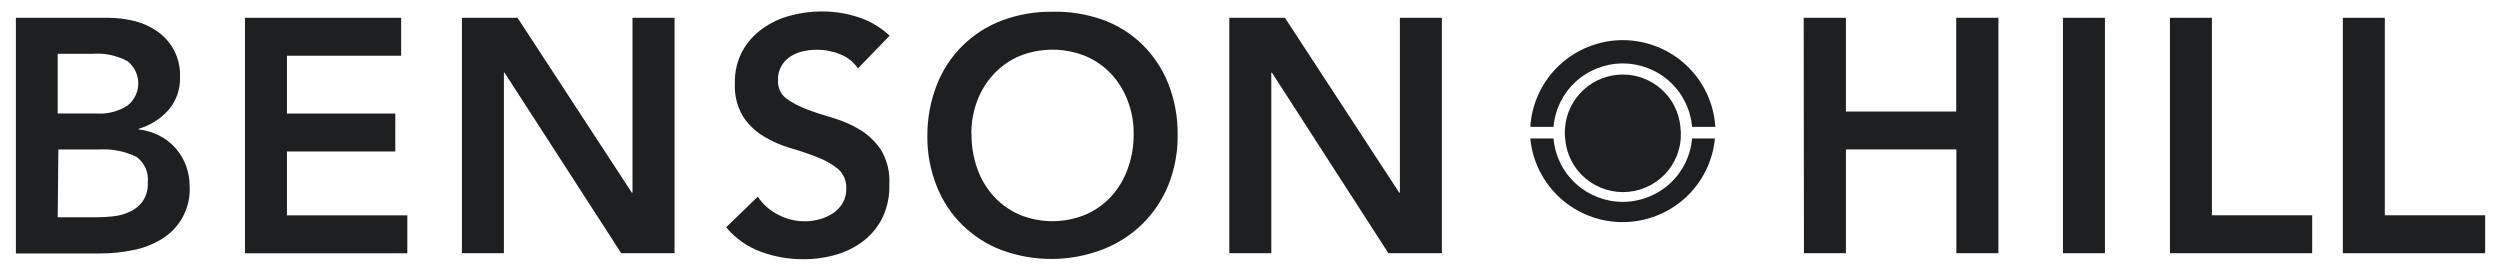
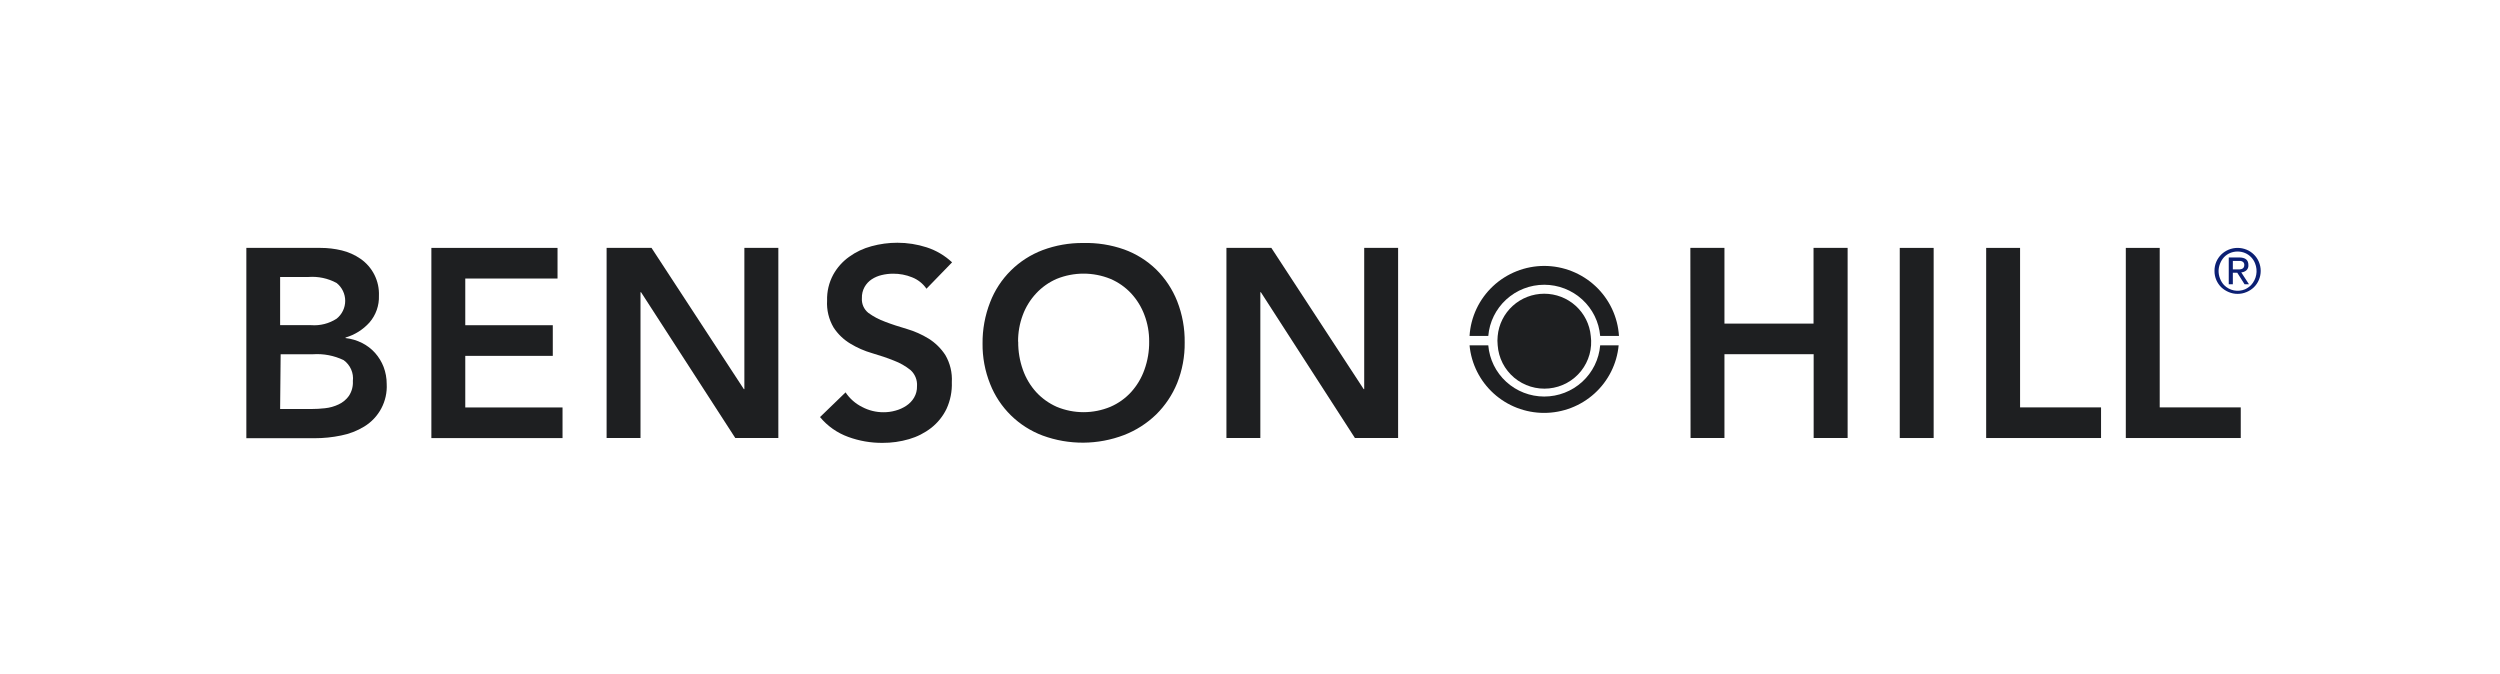
- <svg xmlns="http://www.w3.org/2000/svg" width="147" height="16" viewBox="0 0 147 16" fill="none">
-   <path d="M95.42 2.359C94.031 2.362 92.696 2.89 91.686 3.838C90.676 4.785 90.067 6.08 89.983 7.458H91.347C91.432 6.442 91.898 5.495 92.653 4.804C93.407 4.114 94.395 3.731 95.42 3.731C96.445 3.731 97.433 4.114 98.187 4.804C98.942 5.495 99.407 6.442 99.493 7.458H100.861C100.776 6.079 100.166 4.785 99.155 3.837C98.144 2.89 96.808 2.362 95.42 2.359Z" fill="#1E1F21" />
-   <path d="M99.493 8.141C99.407 9.157 98.942 10.104 98.187 10.795C97.433 11.485 96.445 11.869 95.42 11.869C94.395 11.869 93.407 11.485 92.653 10.795C91.898 10.104 91.432 9.157 91.347 8.141H89.983C90.109 9.486 90.736 10.736 91.739 11.646C92.743 12.555 94.052 13.06 95.41 13.06C96.768 13.06 98.078 12.555 99.081 11.646C100.085 10.736 100.712 9.486 100.838 8.141H99.493Z" fill="#1E1F21" />
-   <path d="M98.808 7.46C98.731 6.619 98.341 5.837 97.714 5.268C97.087 4.698 96.269 4.383 95.42 4.383C94.571 4.383 93.753 4.698 93.126 5.268C92.499 5.837 92.108 6.619 92.031 7.46C92.006 7.686 92.006 7.914 92.031 8.14C92.063 8.593 92.186 9.035 92.392 9.44C92.599 9.845 92.885 10.204 93.234 10.497C93.583 10.79 93.988 11.009 94.424 11.144C94.86 11.278 95.319 11.323 95.773 11.278C96.227 11.232 96.667 11.096 97.067 10.878C97.468 10.66 97.82 10.364 98.103 10.008C98.386 9.652 98.594 9.243 98.716 8.805C98.837 8.367 98.868 7.91 98.808 7.46Z" fill="#1E1F21" />
-   <path d="M3.393 12.776H5.654C5.991 12.776 6.328 12.757 6.664 12.719C7.006 12.684 7.34 12.59 7.65 12.442C7.948 12.305 8.205 12.093 8.396 11.827C8.609 11.507 8.712 11.126 8.689 10.743C8.724 10.451 8.679 10.156 8.561 9.888C8.442 9.619 8.253 9.388 8.014 9.217C7.322 8.885 6.556 8.738 5.791 8.789H3.431L3.393 12.776ZM3.393 6.672H5.654C6.306 6.722 6.956 6.557 7.504 6.202C7.7 6.046 7.858 5.848 7.966 5.623C8.075 5.398 8.131 5.151 8.131 4.902C8.131 4.652 8.075 4.405 7.966 4.18C7.858 3.955 7.7 3.757 7.504 3.601C6.878 3.262 6.166 3.111 5.456 3.164H3.393V6.672ZM0.934 1.047H6.333C6.855 1.046 7.375 1.108 7.881 1.23C8.37 1.348 8.832 1.555 9.245 1.84C9.677 2.14 10.027 2.543 10.261 3.013C10.495 3.482 10.607 4.002 10.586 4.526C10.611 5.238 10.367 5.933 9.901 6.475C9.433 6.995 8.829 7.376 8.155 7.573V7.611C8.577 7.658 8.986 7.78 9.363 7.972C9.721 8.152 10.042 8.397 10.307 8.695C10.572 8.994 10.782 9.338 10.926 9.71C11.076 10.107 11.153 10.529 11.152 10.954C11.185 11.569 11.05 12.182 10.762 12.727C10.473 13.273 10.043 13.731 9.514 14.053C8.997 14.369 8.426 14.59 7.83 14.706C7.195 14.837 6.548 14.903 5.899 14.903H0.934V1.047Z" fill="#1E1F21" />
-   <path d="M14.404 1.047H23.588V3.277H16.872V6.677H23.244V8.907H16.872V12.663H23.951V14.893H14.404V1.047Z" fill="#1E1F21" />
-   <path d="M27.161 1.047H30.431L37.152 11.33H37.19V1.047H39.663V14.889H36.529L29.667 4.273H29.629V14.889H27.161V1.047Z" fill="#1E1F21" />
-   <path d="M50.447 4.02C50.19 3.644 49.825 3.355 49.399 3.189C48.961 3.01 48.49 2.921 48.017 2.926C47.737 2.925 47.458 2.958 47.186 3.024C46.927 3.084 46.681 3.189 46.459 3.334C46.244 3.477 46.066 3.669 45.94 3.893C45.803 4.141 45.736 4.422 45.746 4.705C45.732 4.909 45.767 5.113 45.849 5.301C45.931 5.488 46.058 5.652 46.218 5.78C46.592 6.05 47.002 6.267 47.436 6.424C47.908 6.607 48.446 6.78 49.022 6.949C49.58 7.113 50.113 7.35 50.608 7.654C51.094 7.959 51.508 8.366 51.821 8.846C52.169 9.445 52.333 10.132 52.292 10.823C52.318 11.492 52.186 12.158 51.905 12.767C51.646 13.305 51.266 13.777 50.796 14.147C50.316 14.521 49.768 14.8 49.182 14.969C48.553 15.153 47.899 15.245 47.242 15.241C46.394 15.247 45.552 15.101 44.755 14.809C43.952 14.519 43.241 14.02 42.698 13.363L44.557 11.565C44.86 12.02 45.278 12.388 45.77 12.631C46.249 12.884 46.785 13.015 47.328 13.011C47.62 13.012 47.91 12.973 48.191 12.894C48.47 12.819 48.734 12.7 48.975 12.542C49.208 12.389 49.404 12.185 49.546 11.945C49.693 11.694 49.767 11.406 49.758 11.114C49.774 10.896 49.74 10.677 49.658 10.473C49.576 10.27 49.449 10.088 49.286 9.94C48.921 9.648 48.512 9.415 48.073 9.25C47.601 9.058 47.063 8.879 46.487 8.71C45.93 8.55 45.397 8.316 44.902 8.015C44.411 7.721 43.995 7.32 43.684 6.841C43.336 6.248 43.172 5.565 43.212 4.879C43.193 4.225 43.346 3.578 43.656 3.001C43.939 2.487 44.334 2.042 44.812 1.7C45.303 1.344 45.857 1.081 46.445 0.925C47.06 0.756 47.695 0.671 48.333 0.672C49.054 0.672 49.77 0.784 50.456 1.005C51.149 1.229 51.782 1.602 52.311 2.099L50.447 4.02Z" fill="#1E1F21" />
-   <path d="M57.125 7.879C57.119 8.577 57.235 9.272 57.47 9.931C57.682 10.531 58.013 11.083 58.442 11.555C58.86 12.006 59.366 12.367 59.929 12.616C60.548 12.873 61.212 13.006 61.883 13.006C62.553 13.006 63.218 12.873 63.837 12.616C64.411 12.368 64.926 12.002 65.347 11.541C65.774 11.069 66.103 10.516 66.314 9.916C66.551 9.258 66.668 8.563 66.659 7.865C66.665 7.204 66.548 6.548 66.314 5.93C66.097 5.349 65.768 4.814 65.347 4.357C64.923 3.904 64.409 3.544 63.837 3.301C62.584 2.794 61.182 2.794 59.929 3.301C59.362 3.546 58.852 3.906 58.433 4.357C58.008 4.813 57.678 5.347 57.46 5.93C57.228 6.549 57.112 7.204 57.116 7.865M54.529 8.02C54.519 6.987 54.706 5.963 55.082 5C55.415 4.135 55.928 3.35 56.588 2.697C57.248 2.043 58.039 1.535 58.909 1.207C59.852 0.855 60.852 0.68 61.859 0.69C62.872 0.665 63.882 0.824 64.837 1.16C65.709 1.475 66.504 1.971 67.168 2.615C67.833 3.272 68.354 4.058 68.698 4.925C69.074 5.884 69.26 6.906 69.245 7.935C69.258 8.946 69.072 9.949 68.698 10.888C68.348 11.745 67.828 12.523 67.168 13.175C66.499 13.822 65.706 14.33 64.837 14.668C62.932 15.398 60.825 15.413 58.909 14.71C58.042 14.386 57.254 13.884 56.594 13.237C55.935 12.59 55.419 11.812 55.082 10.954C54.706 10.015 54.518 9.012 54.529 8.001" fill="#1E1F21" />
-   <path d="M72.284 1.047H75.555L82.276 11.33H82.313V1.047H84.782V14.889H81.638L74.79 4.273H74.753V14.889H72.284V1.047Z" fill="#1E1F21" />
-   <path d="M106.058 1.047H108.54V6.559H115.025V1.047H117.507V14.889H115.034V8.785H108.54V14.889H106.072L106.058 1.047Z" fill="#1E1F21" />
-   <path d="M123.77 1.047H121.302V14.889H123.77V1.047Z" fill="#1E1F21" />
-   <path d="M127.593 1.047H130.061V12.658H135.956V14.889H127.593V1.047Z" fill="#1E1F21" />
-   <path d="M137.759 1.047H140.227V12.658H146.127V14.889H137.759V1.047Z" fill="#1E1F21" />
+ <svg xmlns="http://www.w3.org/2000/svg" width="182" height="49" viewBox="0 0 182 49" fill="none">
+   <path d="M112.42 19.359C111.032 19.361 109.696 19.89 108.686 20.837C107.676 21.785 107.067 23.08 106.983 24.458H108.347C108.432 23.442 108.898 22.495 109.653 21.804C110.407 21.114 111.395 20.73 112.42 20.73C113.445 20.73 114.433 21.114 115.187 21.804C115.942 22.495 116.408 23.442 116.493 24.458H117.861C117.776 23.079 117.166 21.784 116.155 20.837C115.144 19.89 113.809 19.361 112.42 19.359Z" fill="#1E1F21" />
+   <path d="M116.493 25.14C116.408 26.157 115.942 27.104 115.187 27.795C114.433 28.485 113.445 28.868 112.42 28.868C111.395 28.868 110.407 28.485 109.653 27.795C108.898 27.104 108.432 26.157 108.347 25.14H106.983C107.109 26.486 107.736 27.735 108.739 28.645C109.743 29.555 111.052 30.059 112.41 30.059C113.768 30.059 115.077 29.555 116.081 28.645C117.085 27.735 117.712 26.486 117.838 25.14H116.493Z" fill="#1E1F21" />
+   <path d="M115.808 24.459C115.731 23.619 115.341 22.837 114.714 22.267C114.087 21.698 113.269 21.383 112.42 21.383C111.571 21.383 110.753 21.698 110.126 22.267C109.499 22.837 109.108 23.619 109.031 24.459C109.006 24.686 109.006 24.914 109.031 25.14C109.063 25.593 109.186 26.035 109.392 26.44C109.599 26.845 109.885 27.204 110.234 27.497C110.583 27.789 110.988 28.009 111.424 28.143C111.86 28.277 112.319 28.323 112.773 28.277C113.227 28.232 113.667 28.096 114.067 27.878C114.468 27.66 114.82 27.364 115.103 27.008C115.386 26.652 115.594 26.243 115.716 25.805C115.837 25.367 115.868 24.91 115.808 24.459Z" fill="#1E1F21" />
+   <path d="M20.393 29.776H22.654C22.991 29.776 23.328 29.757 23.664 29.719C24.006 29.683 24.34 29.59 24.65 29.442C24.948 29.305 25.205 29.093 25.396 28.827C25.609 28.507 25.712 28.126 25.689 27.742C25.724 27.451 25.68 27.156 25.561 26.888C25.442 26.619 25.253 26.387 25.014 26.216C24.322 25.885 23.556 25.738 22.791 25.789H20.431L20.393 29.776ZM20.393 23.672H22.654C23.306 23.721 23.956 23.556 24.504 23.202C24.7 23.046 24.858 22.848 24.966 22.623C25.075 22.398 25.131 22.151 25.131 21.901C25.131 21.652 25.075 21.405 24.966 21.18C24.858 20.955 24.7 20.757 24.504 20.601C23.878 20.262 23.166 20.11 22.456 20.164H20.393V23.672ZM17.934 18.047H23.334C23.855 18.046 24.375 18.108 24.881 18.23C25.37 18.348 25.832 18.555 26.245 18.84C26.677 19.14 27.027 19.543 27.261 20.012C27.495 20.482 27.607 21.002 27.586 21.526C27.611 22.238 27.367 22.933 26.901 23.474C26.433 23.995 25.829 24.376 25.155 24.573V24.611C25.577 24.658 25.986 24.78 26.363 24.972C26.721 25.152 27.042 25.397 27.307 25.695C27.572 25.994 27.782 26.338 27.926 26.709C28.076 27.107 28.153 27.529 28.152 27.954C28.185 28.569 28.05 29.182 27.762 29.727C27.474 30.273 27.043 30.731 26.515 31.053C25.997 31.369 25.426 31.59 24.83 31.705C24.195 31.837 23.548 31.903 22.899 31.902H17.934V18.047Z" fill="#1E1F21" />
+   <path d="M31.404 18.047H40.588V20.277H33.872V23.676H40.243V25.907H33.872V29.663H40.952V31.893H31.404V18.047Z" fill="#1E1F21" />
+   <path d="M44.161 18.047H47.431L54.152 28.329H54.19V18.047H56.663V31.888H53.529L46.667 21.272H46.629V31.888H44.161V18.047Z" fill="#1E1F21" />
+   <path d="M67.447 21.019C67.19 20.644 66.825 20.355 66.399 20.188C65.961 20.01 65.49 19.921 65.017 19.925C64.737 19.925 64.458 19.958 64.186 20.024C63.927 20.084 63.681 20.189 63.459 20.334C63.244 20.477 63.067 20.669 62.94 20.893C62.803 21.141 62.736 21.422 62.746 21.705C62.732 21.909 62.767 22.113 62.849 22.3C62.931 22.488 63.058 22.652 63.218 22.78C63.592 23.05 64.002 23.267 64.436 23.423C64.908 23.607 65.446 23.78 66.022 23.949C66.579 24.113 67.113 24.35 67.608 24.654C68.094 24.959 68.508 25.366 68.82 25.846C69.169 26.445 69.333 27.132 69.293 27.823C69.318 28.492 69.186 29.158 68.906 29.767C68.646 30.305 68.266 30.776 67.796 31.147C67.316 31.52 66.768 31.799 66.182 31.969C65.552 32.153 64.899 32.245 64.243 32.241C63.394 32.247 62.552 32.1 61.755 31.809C60.952 31.519 60.241 31.02 59.698 30.363L61.557 28.565C61.86 29.02 62.278 29.388 62.77 29.631C63.249 29.884 63.785 30.015 64.328 30.011C64.62 30.012 64.91 29.973 65.191 29.893C65.47 29.819 65.734 29.7 65.975 29.541C66.208 29.389 66.404 29.185 66.546 28.945C66.693 28.693 66.767 28.405 66.758 28.114C66.774 27.896 66.74 27.676 66.658 27.473C66.576 27.27 66.449 27.087 66.286 26.94C65.921 26.648 65.512 26.415 65.073 26.25C64.601 26.058 64.063 25.879 63.487 25.71C62.93 25.55 62.397 25.316 61.902 25.015C61.412 24.721 60.995 24.319 60.684 23.841C60.336 23.248 60.172 22.565 60.212 21.879C60.193 21.225 60.346 20.578 60.656 20.001C60.939 19.487 61.334 19.042 61.812 18.7C62.303 18.343 62.857 18.081 63.445 17.925C64.06 17.756 64.695 17.671 65.333 17.672C66.054 17.672 66.77 17.784 67.457 18.005C68.149 18.228 68.782 18.602 69.311 19.099L67.447 21.019Z" fill="#1E1F21" />
+   <path d="M74.125 24.878C74.119 25.577 74.235 26.272 74.47 26.93C74.683 27.531 75.013 28.083 75.442 28.555C75.86 29.005 76.366 29.366 76.929 29.616C77.548 29.873 78.212 30.006 78.883 30.006C79.553 30.006 80.218 29.873 80.837 29.616C81.411 29.368 81.926 29.002 82.347 28.541C82.774 28.068 83.103 27.516 83.314 26.916C83.551 26.258 83.668 25.563 83.659 24.864C83.665 24.204 83.548 23.548 83.314 22.93C83.097 22.348 82.768 21.814 82.347 21.357C81.923 20.904 81.409 20.544 80.837 20.301C79.584 19.794 78.182 19.794 76.929 20.301C76.362 20.546 75.852 20.906 75.433 21.357C75.008 21.813 74.677 22.347 74.46 22.93C74.228 23.549 74.112 24.204 74.116 24.864M71.53 25.019C71.519 23.987 71.706 22.962 72.082 22C72.415 21.135 72.928 20.35 73.588 19.696C74.248 19.043 75.039 18.535 75.909 18.206C76.852 17.855 77.852 17.68 78.859 17.69C79.872 17.664 80.882 17.823 81.837 18.16C82.709 18.475 83.504 18.971 84.168 19.615C84.833 20.271 85.354 21.058 85.698 21.925C86.074 22.884 86.26 23.906 86.245 24.935C86.258 25.945 86.072 26.949 85.698 27.888C85.348 28.745 84.828 29.523 84.168 30.175C83.499 30.822 82.706 31.33 81.837 31.668C79.932 32.398 77.825 32.413 75.909 31.71C75.042 31.386 74.254 30.884 73.594 30.237C72.935 29.59 72.419 28.812 72.082 27.954C71.706 27.015 71.518 26.011 71.53 25" fill="#1E1F21" />
+   <path d="M89.284 18.047H92.555L99.276 28.329H99.314V18.047H101.782V31.888H98.639L91.79 21.272H91.753V31.888H89.284V18.047Z" fill="#1E1F21" />
+   <path d="M123.058 18.047H125.54V23.559H132.025V18.047H134.507V31.888H132.034V25.785H125.54V31.888H123.072L123.058 18.047Z" fill="#1E1F21" />
+   <path d="M140.77 18.047H138.302V31.888H140.77V18.047Z" fill="#1E1F21" />
+   <path d="M144.593 18.047H147.061V29.658H152.956V31.888H144.593V18.047Z" fill="#1E1F21" />
+   <path d="M154.759 18.047H157.227V29.658H163.127V31.888H154.759V18.047Z" fill="#1E1F21" />
+   <path d="M161.215 19.718C161.213 19.491 161.258 19.265 161.347 19.056C161.433 18.858 161.556 18.678 161.711 18.526C161.866 18.376 162.049 18.256 162.249 18.174C162.665 18.005 163.13 18.005 163.546 18.174C163.746 18.255 163.927 18.375 164.08 18.526C164.235 18.676 164.359 18.857 164.443 19.056C164.533 19.266 164.58 19.492 164.58 19.721C164.58 19.949 164.533 20.175 164.443 20.385C164.359 20.584 164.235 20.765 164.08 20.916C163.925 21.064 163.745 21.181 163.546 21.263C163.341 21.35 163.121 21.394 162.898 21.394C162.675 21.394 162.454 21.35 162.249 21.263C162.05 21.18 161.867 21.063 161.711 20.916C161.556 20.764 161.433 20.583 161.347 20.385C161.257 20.174 161.212 19.947 161.215 19.718ZM161.512 19.718C161.511 19.913 161.548 20.106 161.621 20.286C161.686 20.461 161.786 20.62 161.914 20.756C162.108 20.953 162.357 21.087 162.629 21.142C162.9 21.196 163.182 21.168 163.438 21.061C163.601 20.986 163.75 20.883 163.877 20.756C164.071 20.547 164.201 20.287 164.253 20.007C164.305 19.727 164.276 19.438 164.169 19.174C164.105 19.005 164.006 18.852 163.881 18.722C163.755 18.592 163.604 18.489 163.438 18.418C163.266 18.347 163.081 18.31 162.895 18.31C162.709 18.31 162.524 18.347 162.352 18.418C162.188 18.488 162.039 18.59 161.914 18.718C161.787 18.855 161.688 19.014 161.621 19.188C161.553 19.357 161.516 19.536 161.512 19.718ZM162.253 18.742H162.994C163.466 18.742 163.683 18.925 163.683 19.296C163.69 19.368 163.68 19.441 163.654 19.508C163.628 19.576 163.586 19.636 163.532 19.685C163.428 19.771 163.299 19.822 163.164 19.831L163.726 20.695H163.405L162.872 19.854H162.551V20.695H162.253V18.742ZM162.551 19.61H163.056C163.112 19.606 163.168 19.593 163.221 19.573C163.268 19.55 163.309 19.517 163.339 19.474C163.372 19.417 163.388 19.352 163.386 19.286C163.388 19.23 163.374 19.174 163.344 19.127C163.317 19.088 163.281 19.058 163.24 19.037C163.196 19.014 163.148 18.999 163.098 18.995H162.947H162.551V19.61Z" fill="#0B1F73" />
</svg>
